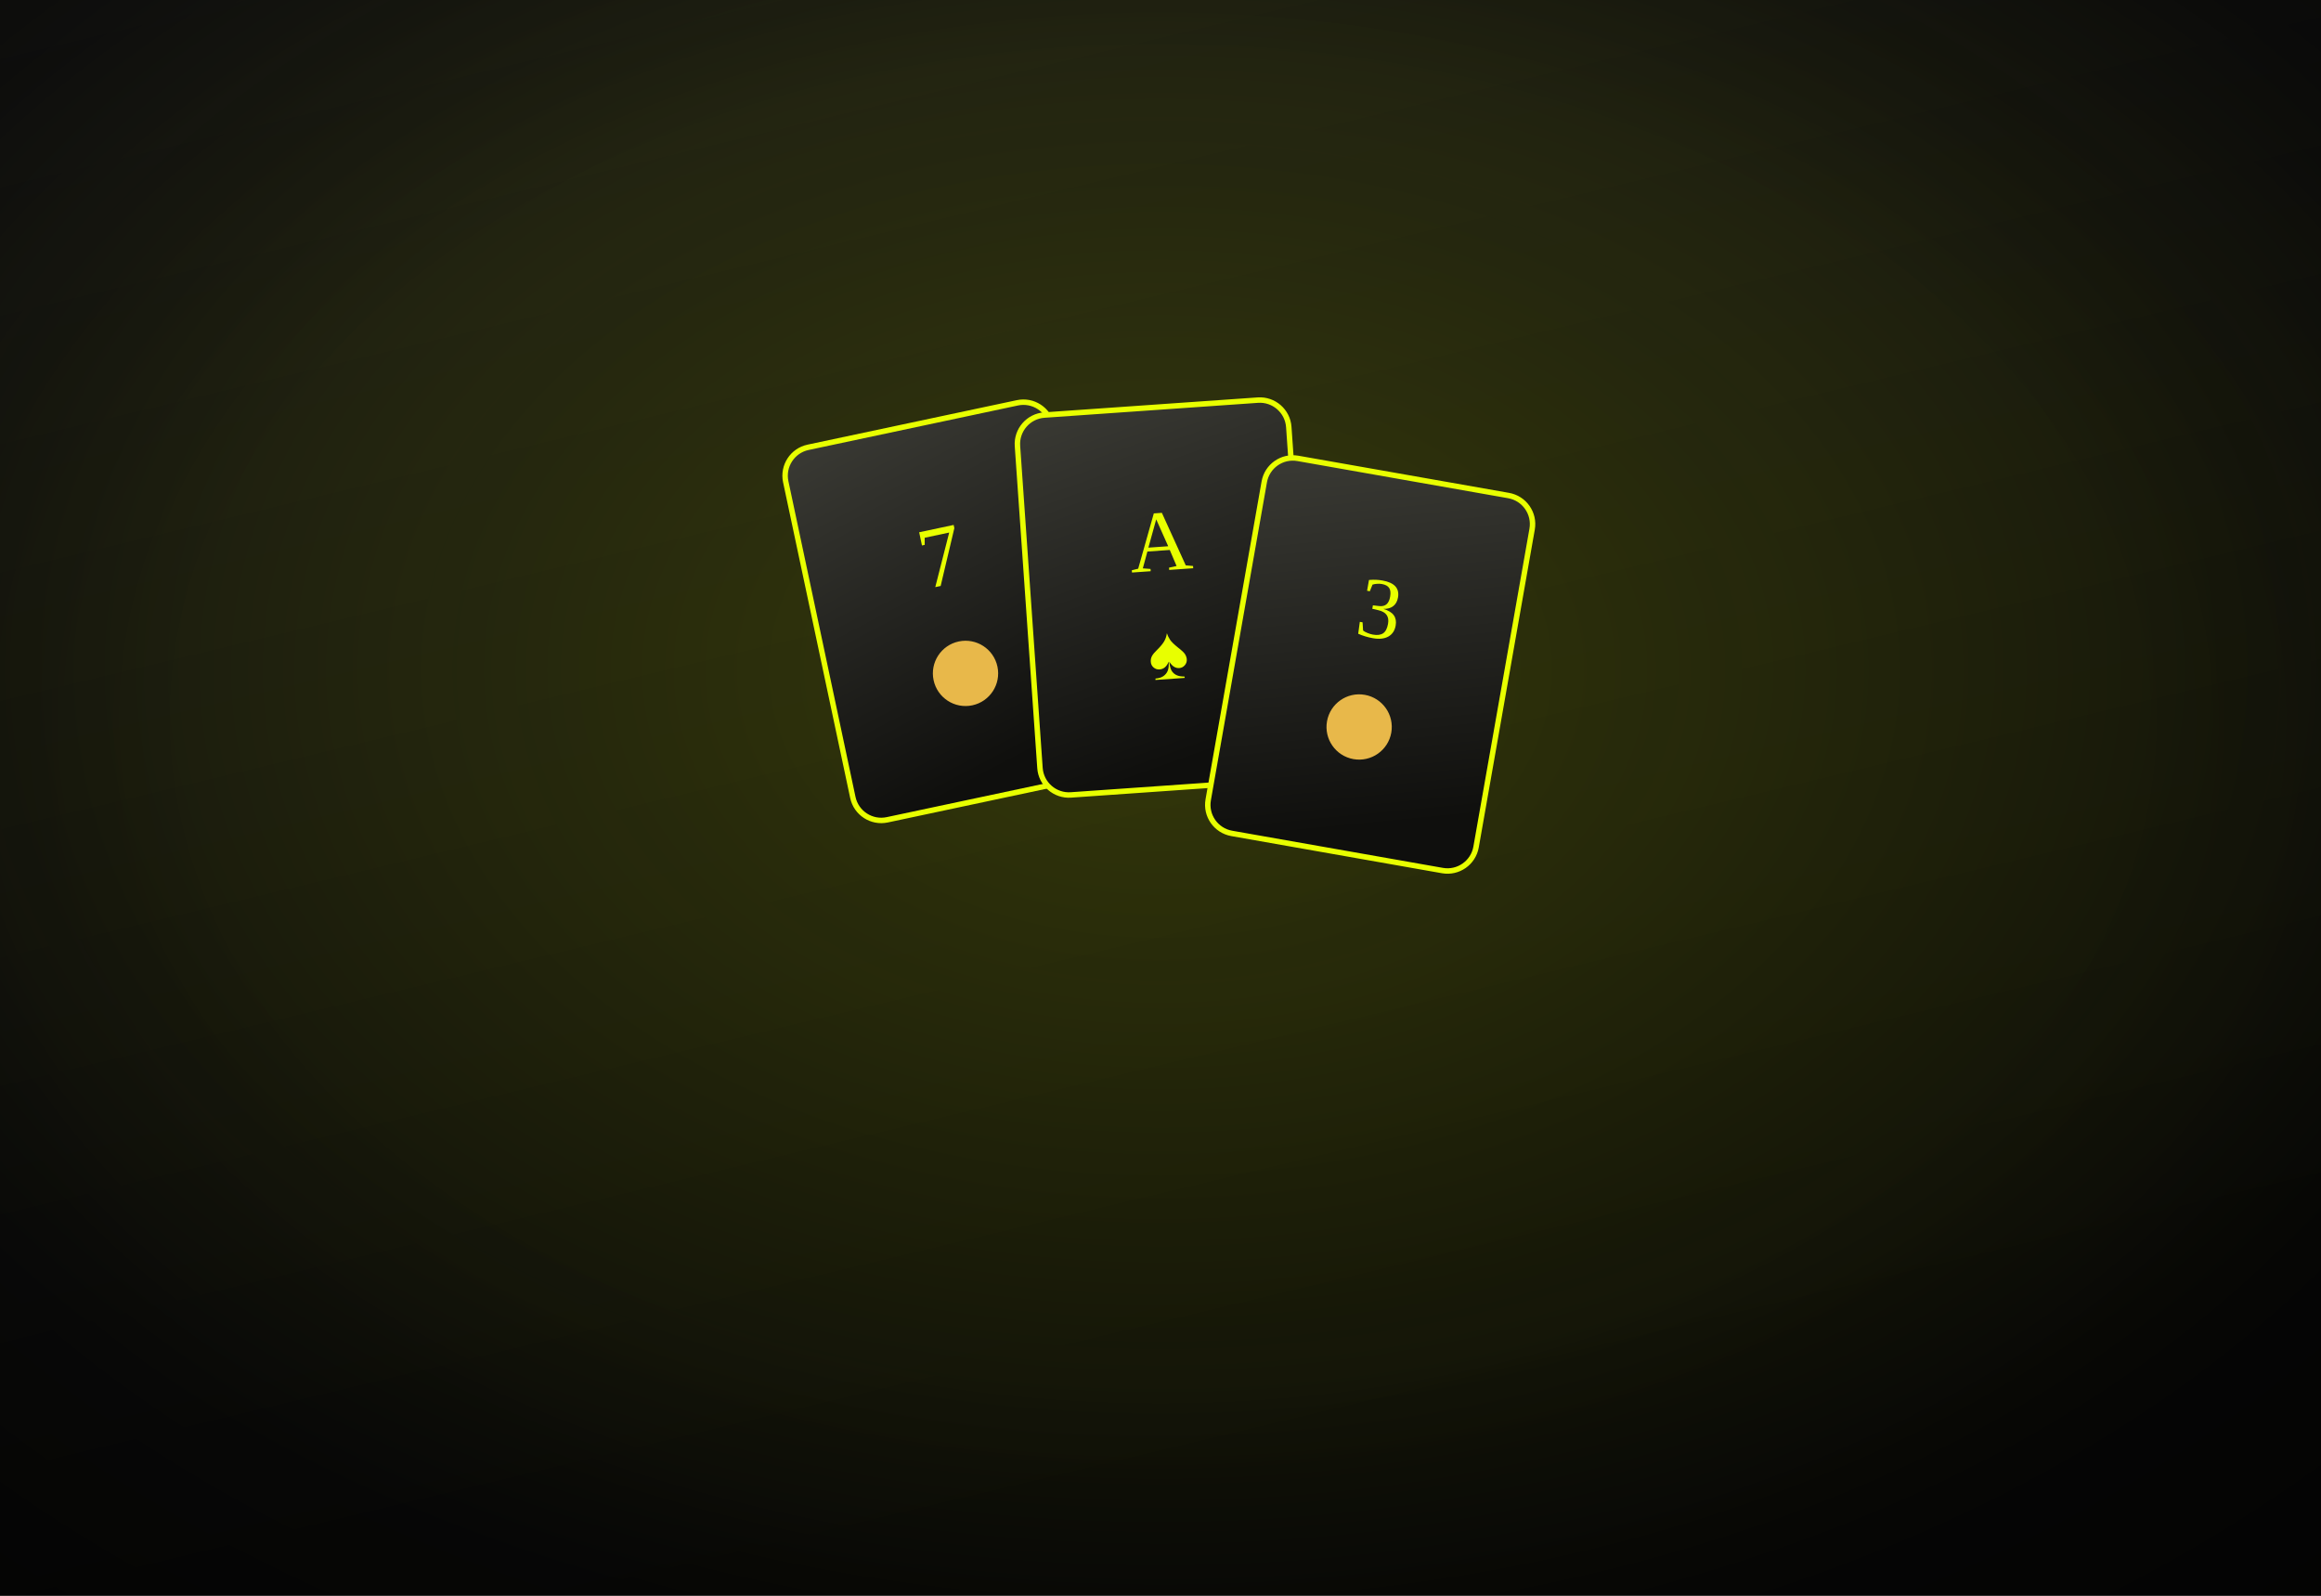
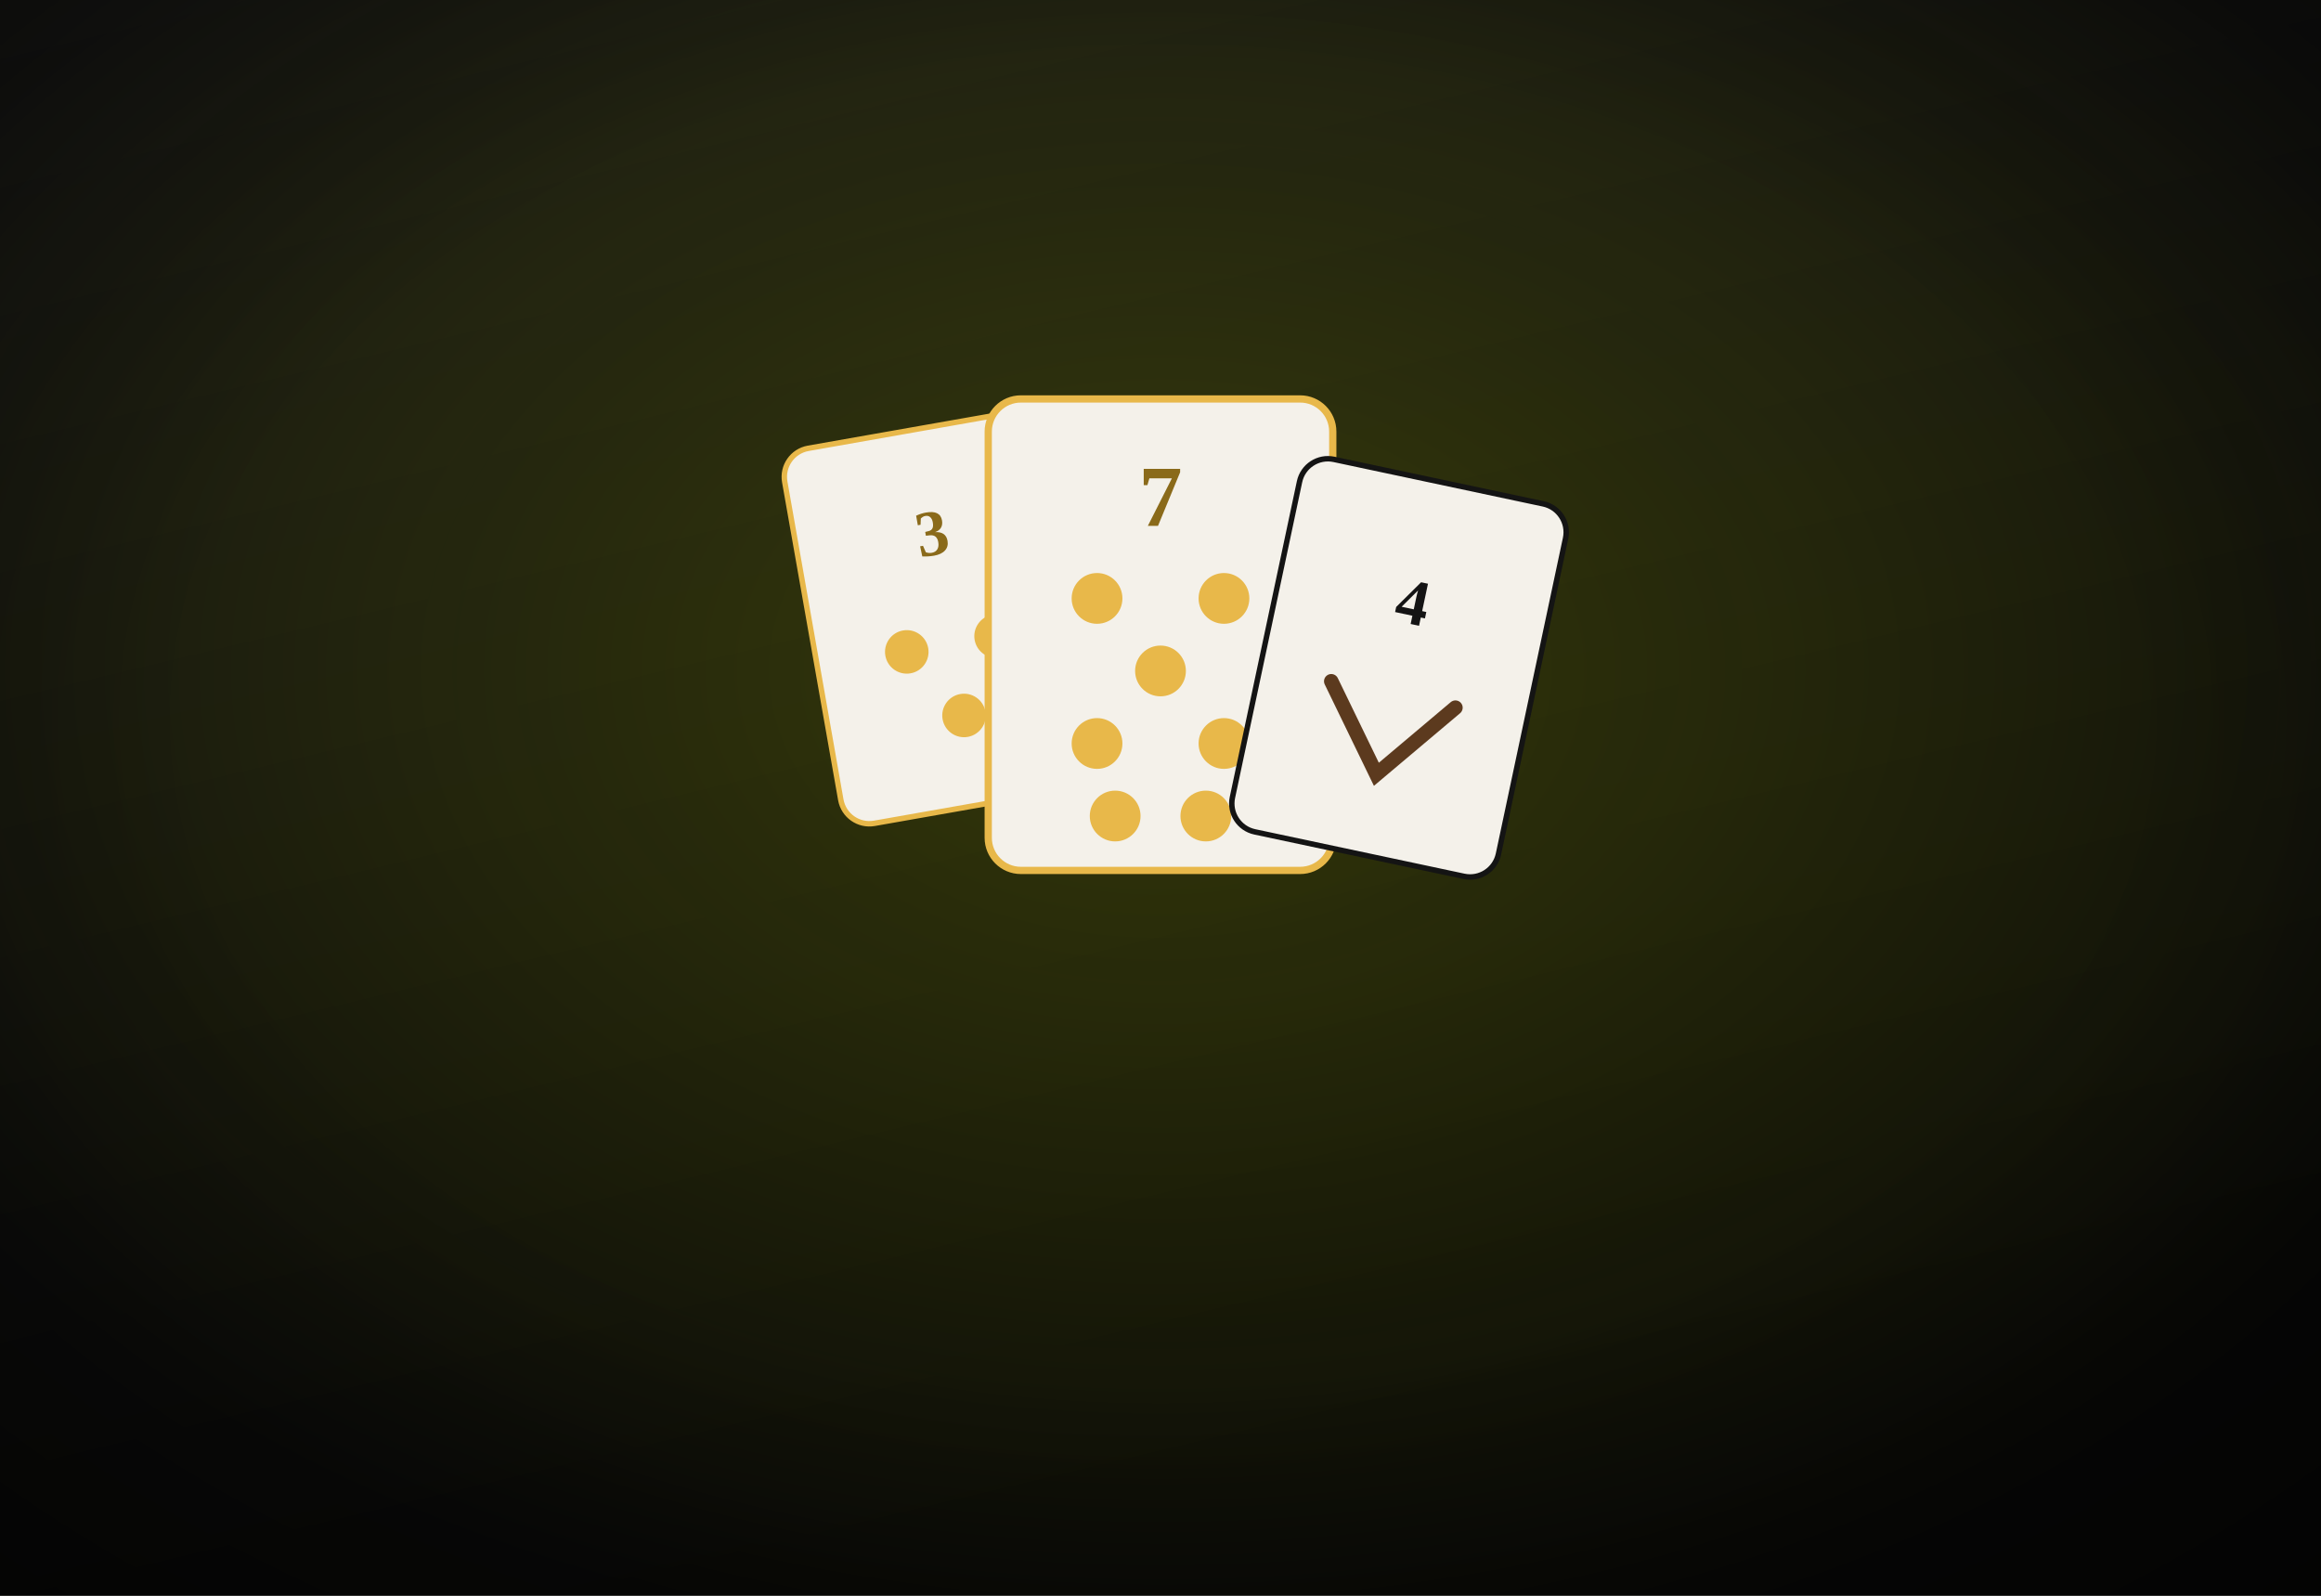
<svg xmlns="http://www.w3.org/2000/svg" viewBox="0 0 1280 880" width="1280" height="880">
  <defs>
    <linearGradient id="bg" x1="0" y1="0" x2="0.35" y2="1">
      <stop offset="0" stop-color="#161614" />
      <stop offset="1" stop-color="#080807" />
    </linearGradient>
    <radialGradient id="uglow" cx="0.5" cy="0.42" r="0.62">
      <stop offset="0" stop-color="#e8ff00" stop-opacity="0.18" />
      <stop offset="1" stop-color="#e8ff00" stop-opacity="0" />
    </radialGradient>
    <radialGradient id="vig" cx="0.5" cy="0.45" r="0.75">
      <stop offset="0.55" stop-color="#000" stop-opacity="0" />
      <stop offset="1" stop-color="#000" stop-opacity="0.55" />
    </radialGradient>
-     <linearGradient id="obj" x1="0" y1="0" x2="0.2" y2="1">
-       <stop offset="0" stop-color="#3a3a34" />
-       <stop offset="1" stop-color="#0f0f0d" />
-     </linearGradient>
  </defs>
  <rect width="1280" height="880" fill="url(#bg)" />
  <rect width="1280" height="880" fill="url(#uglow)" />
-   <g transform="translate(430,250) rotate(-12)">
-     <rect width="150" height="210" rx="16" fill="url(#obj)" stroke="#e8ff00" stroke-width="3" />
-     <text x="75" y="90" text-anchor="middle" font-size="48" fill="#e8ff00">7</text>
-     <circle cx="75" cy="140" r="18" fill="#e8b84a" />
+   <g transform="translate(430,250) rotate(-10)">
+     <rect width="150" height="210" rx="16" fill="#f4f1ea" stroke="#e8b84a" stroke-width="3" />
+     <text x="75" y="70" text-anchor="middle" font-size="36" font-weight="800" fill="#8a6a1a">3</text>
+     <circle cx="50" cy="120" r="12" fill="#e8b84a" />
+     <circle cx="100" cy="120" r="12" fill="#e8b84a" />
+     <circle cx="75" cy="160" r="12" fill="#e8b84a" />
  </g>
-   <g transform="translate(560,230) rotate(-4)">
-     <rect width="150" height="210" rx="16" fill="url(#obj)" stroke="#e8ff00" stroke-width="3" />
-     <text x="75" y="90" text-anchor="middle" font-size="48" fill="#e8ff00">A</text>
-     <text x="75" y="150" text-anchor="middle" font-size="42" fill="#e8ff00">♠</text>
+   <g transform="translate(545,220)">
+     <rect width="190" height="260" rx="18" fill="#f4f1ea" stroke="#e8b84a" stroke-width="4" />
+     <text x="95" y="70" text-anchor="middle" font-size="48" font-weight="800" fill="#8a6a1a">7</text>
+     <circle cx="60" cy="110" r="14" fill="#e8b84a" />
+     <circle cx="130" cy="110" r="14" fill="#e8b84a" />
+     <circle cx="95" cy="150" r="14" fill="#e8b84a" />
+     <circle cx="60" cy="190" r="14" fill="#e8b84a" />
+     <circle cx="130" cy="190" r="14" fill="#e8b84a" />
+     <circle cx="70" cy="230" r="14" fill="#e8b84a" />
+     <circle cx="120" cy="230" r="14" fill="#e8b84a" />
  </g>
-   <g transform="translate(700,250) rotate(10)">
-     <rect width="150" height="210" rx="16" fill="url(#obj)" stroke="#e8ff00" stroke-width="3" />
-     <text x="75" y="90" text-anchor="middle" font-size="48" fill="#e8ff00">3</text>
-     <circle cx="75" cy="140" r="18" fill="#e8b84a" />
+   <g transform="translate(720,250) rotate(12)">
+     <rect width="150" height="210" rx="16" fill="#f4f1ea" stroke="#141414" stroke-width="3" />
+     <text x="75" y="80" text-anchor="middle" font-size="36" font-weight="800" fill="#141414">4</text>
+     <path d="M40,120 L75,165 L110,120" fill="none" stroke="#5c3a1e" stroke-width="8" stroke-linecap="round" />
  </g>
  <rect width="1280" height="880" fill="url(#vig)" />
</svg>
